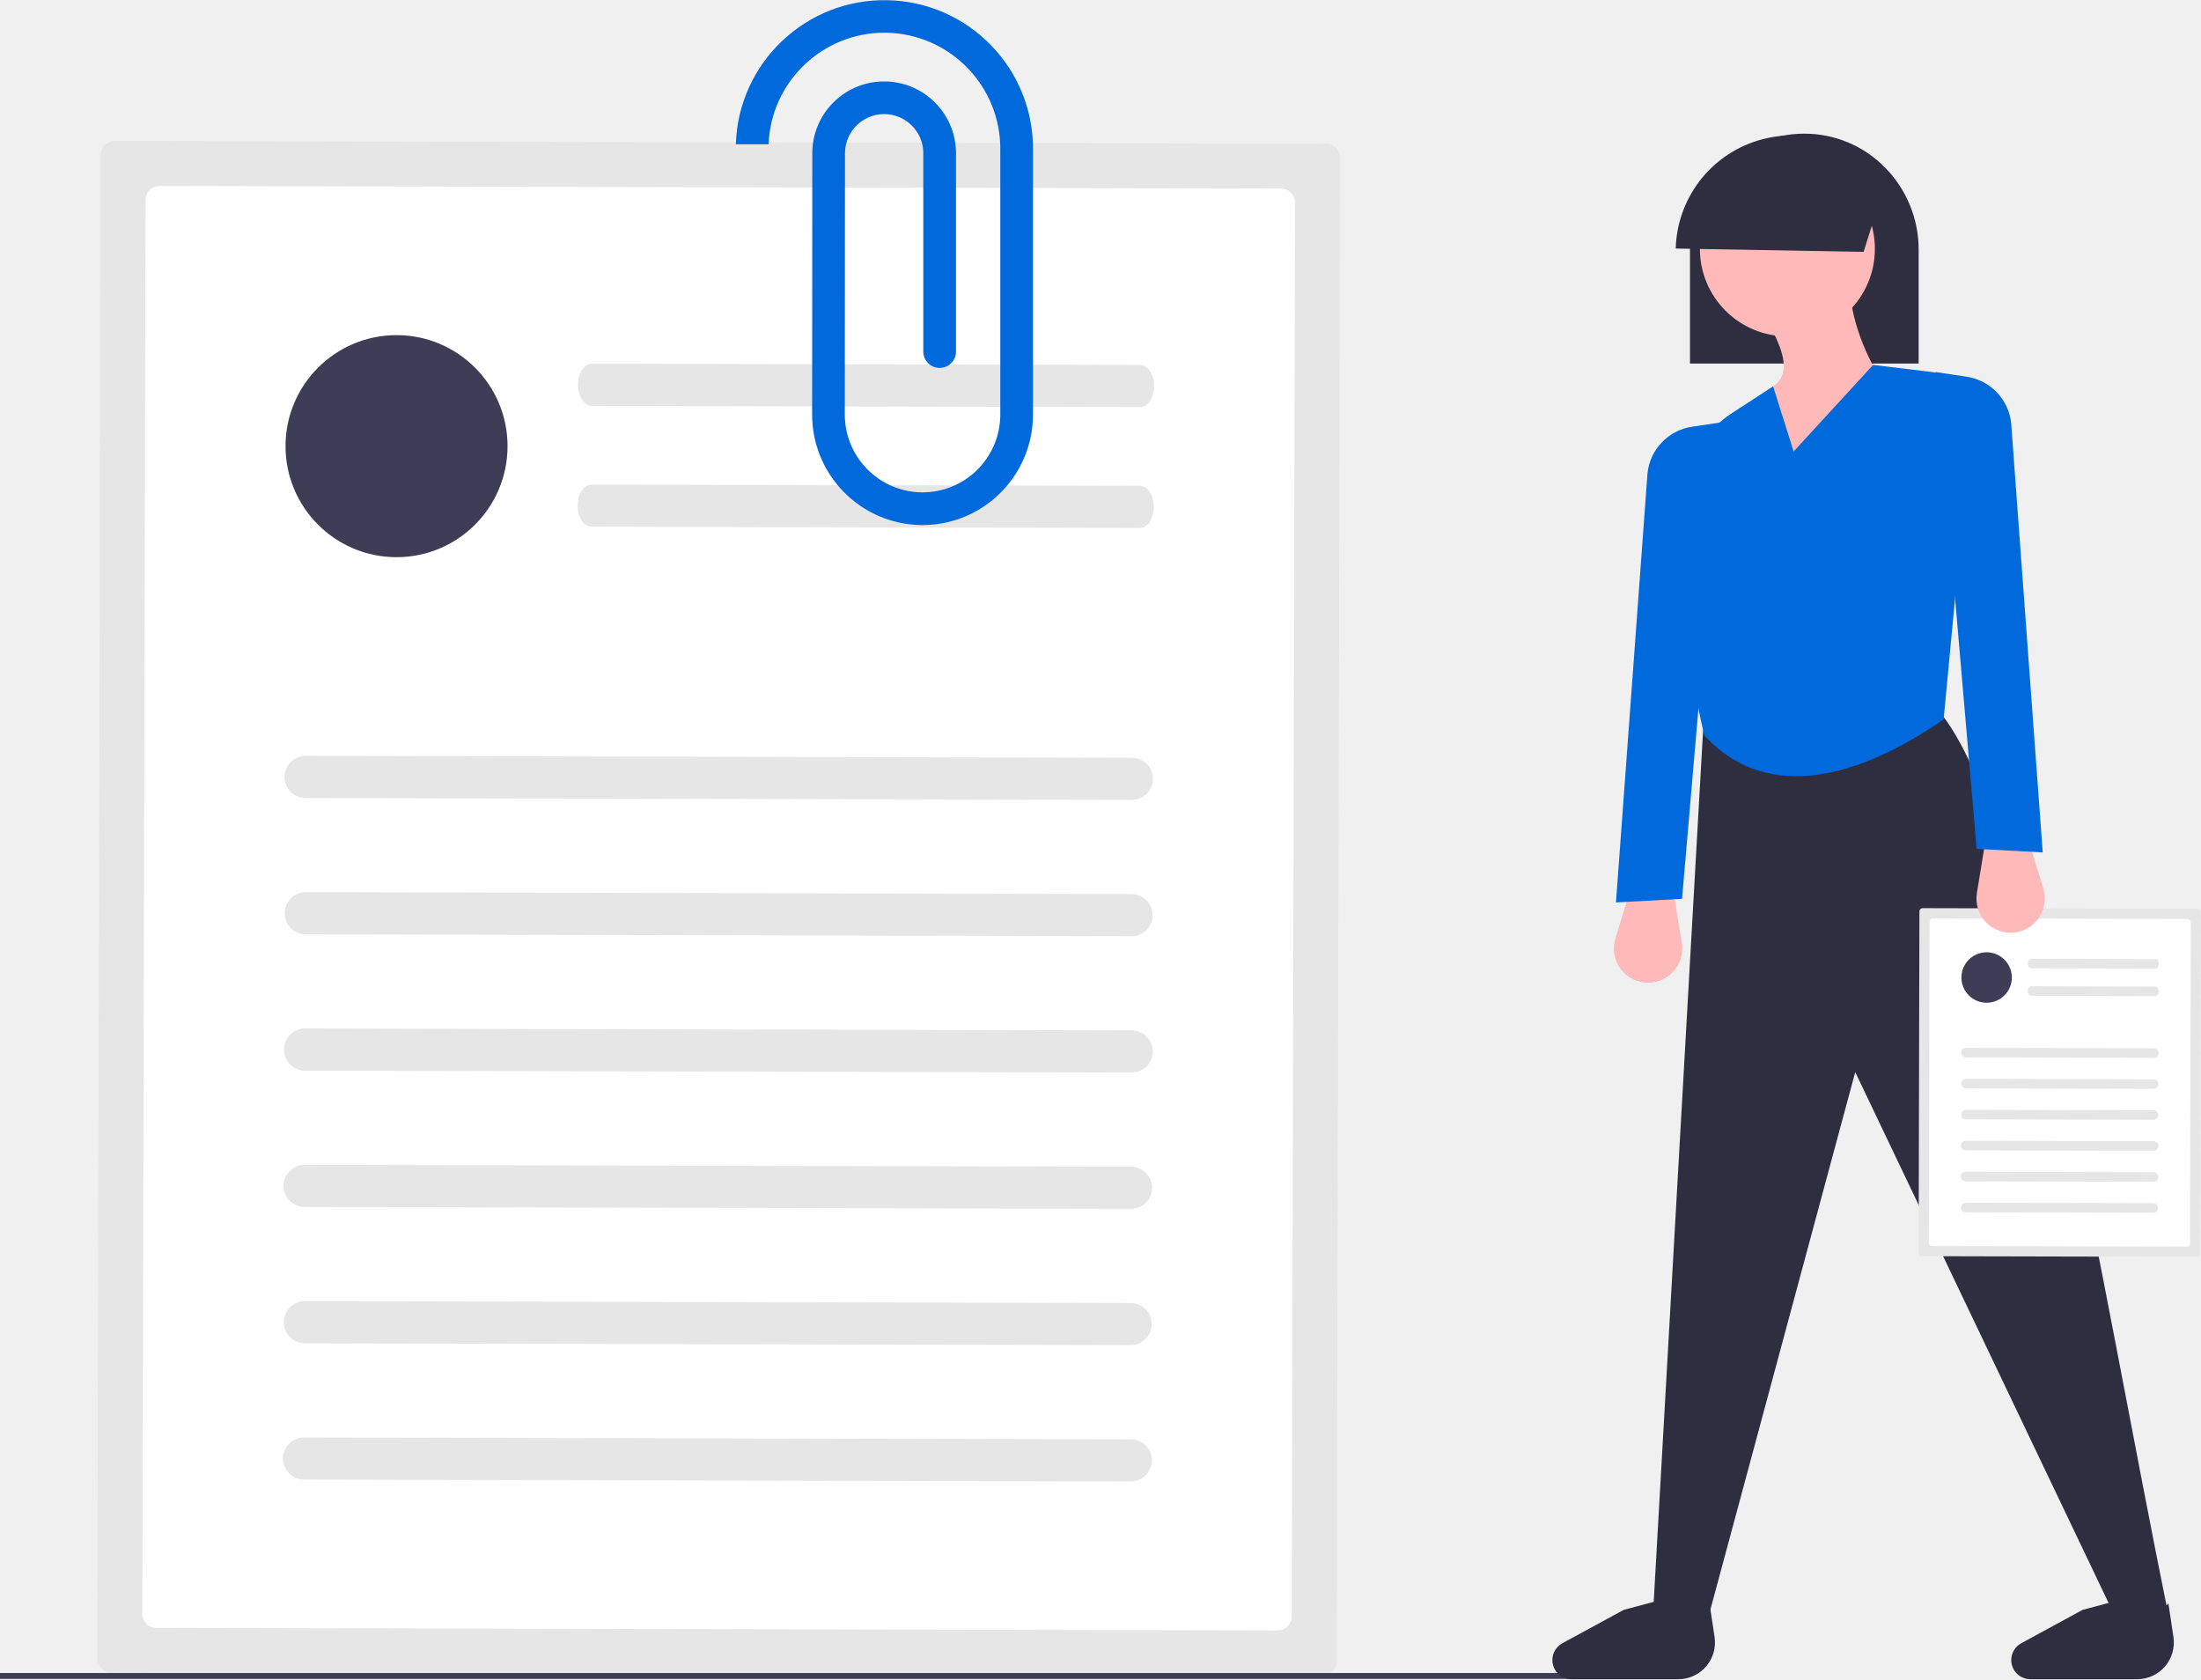
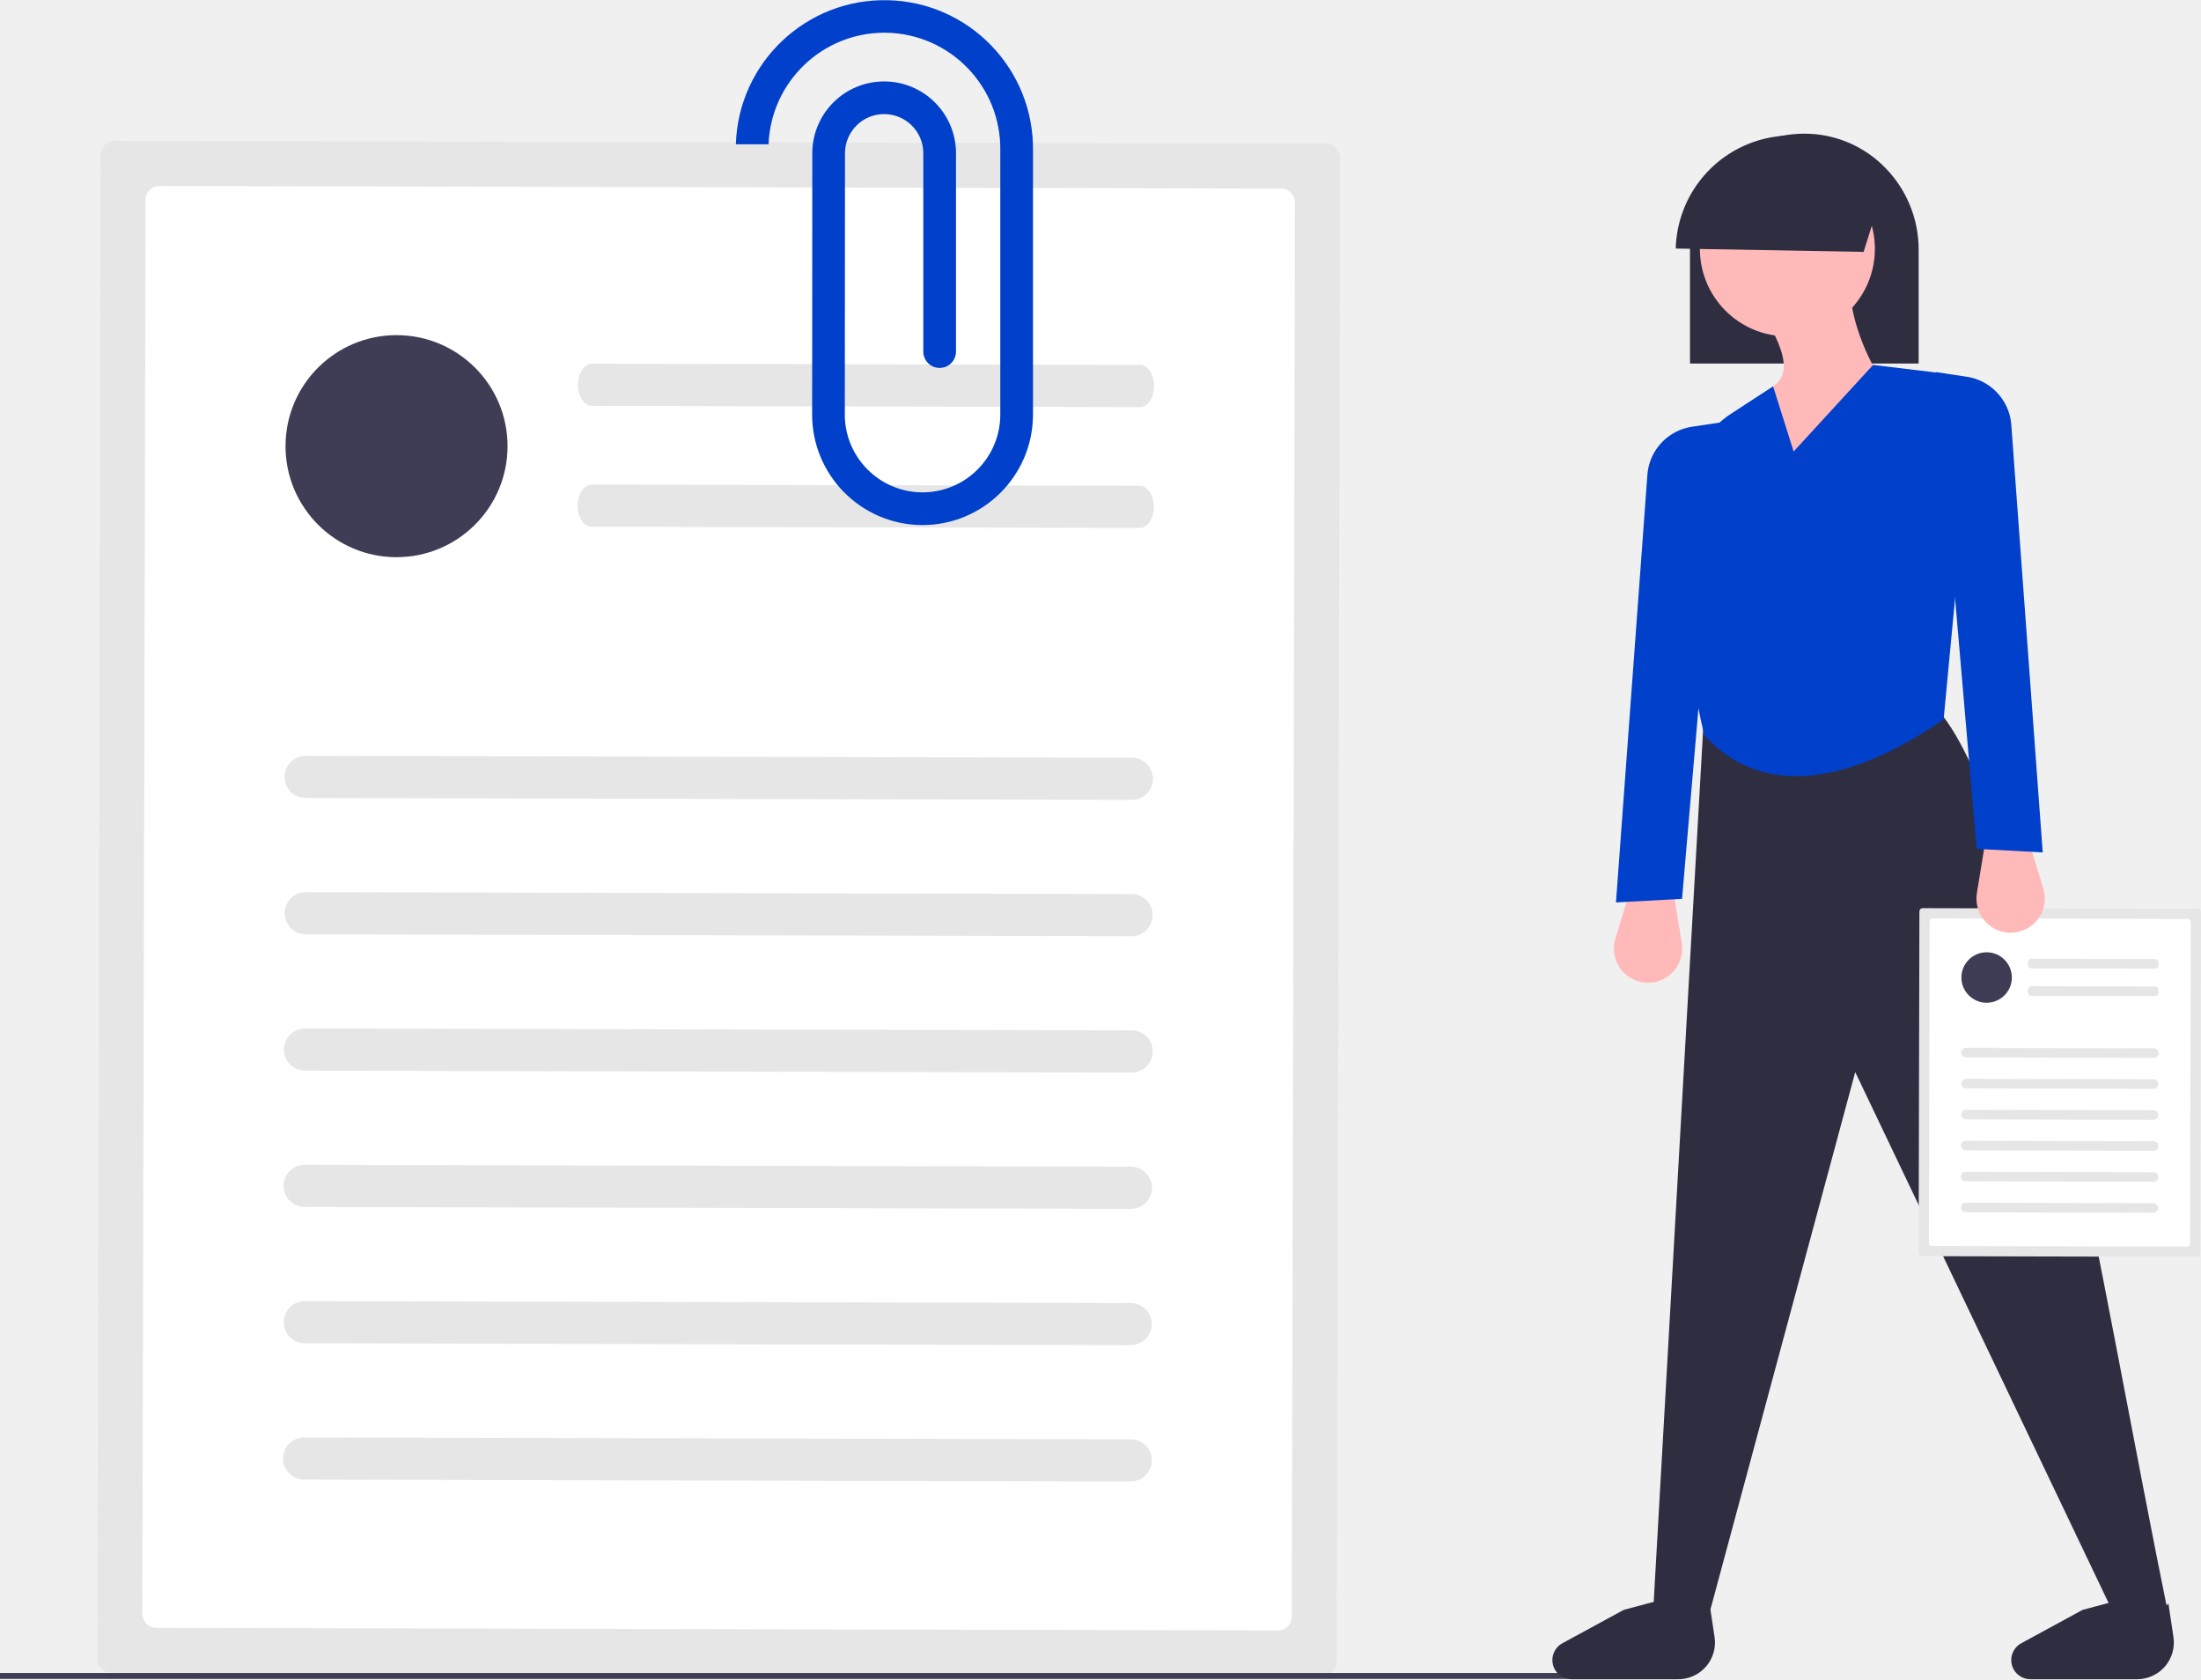
<svg xmlns="http://www.w3.org/2000/svg" id="becd4ed6-983c-4267-a9ef-ba1a19b5a08b" data-name="Layer 1" width="747.211" height="570.007" viewBox="0 0 747.211 570.007">
  <path d="M265.366,212.823a4.776,4.776,0,0,0-4.781,4.759l-1.175,510.439a4.776,4.776,0,0,0,4.759,4.781l411.213.946a4.776,4.776,0,0,0,4.781-4.759L681.338,218.551a4.776,4.776,0,0,0-4.759-4.781Z" transform="translate(-226.3946 -164.9967)" fill="#e6e6e6" />
  <path d="M280.596,228.124a4.776,4.776,0,0,0-4.781,4.759L274.71,712.791a4.776,4.776,0,0,0,4.759,4.781l380.682.876A4.776,4.776,0,0,0,664.933,713.689l1.104-479.908a4.776,4.776,0,0,0-4.759-4.781Z" transform="translate(-226.3946 -164.9967)" fill="#fff" />
  <path d="M610.71,436.519l-280.503-.645a7.156,7.156,0,1,1,.033-14.311l280.503.645a7.156,7.156,0,0,1-.033,14.311Z" transform="translate(-226.3946 -164.9967)" fill="#e6e6e6" />
  <path d="M613.426,303.19l-186.094-.428c-2.622-.006-4.74-3.215-4.731-7.167s2.142-7.151,4.764-7.145l186.094.428c2.622.006,4.74,3.215,4.731,7.167S616.048,303.196,613.426,303.19Z" transform="translate(-226.3946 -164.9967)" fill="#e6e6e6" />
  <path d="M613.331,344.216l-186.094-.428c-2.622-.006-4.74-3.215-4.731-7.167s2.142-7.151,4.764-7.145l186.094.428c2.622.006,4.74,3.215,4.731,7.167S615.953,344.222,613.331,344.216Z" transform="translate(-226.3946 -164.9967)" fill="#e6e6e6" />
  <path d="M610.604,482.792l-280.503-.645a7.156,7.156,0,0,1,.033-14.311l280.503.645a7.156,7.156,0,0,1-.033,14.311Z" transform="translate(-226.3946 -164.9967)" fill="#e6e6e6" />
  <path d="M610.497,529.065l-280.503-.645a7.156,7.156,0,1,1,.033-14.311l280.503.645a7.156,7.156,0,1,1-.033,14.311Z" transform="translate(-226.3946 -164.9967)" fill="#e6e6e6" />
  <path d="M610.391,575.339l-280.503-.645a7.156,7.156,0,1,1,.033-14.311l280.503.645a7.156,7.156,0,0,1-.033,14.311Z" transform="translate(-226.3946 -164.9967)" fill="#e6e6e6" />
  <path d="M610.284,621.612l-280.503-.645a7.156,7.156,0,0,1,.033-14.311l280.503.645a7.156,7.156,0,0,1-.033,14.311Z" transform="translate(-226.3946 -164.9967)" fill="#e6e6e6" />
  <path d="M610.178,667.886l-280.503-.645a7.156,7.156,0,1,1,.033-14.311l280.503.645a7.156,7.156,0,1,1-.033,14.311Z" transform="translate(-226.3946 -164.9967)" fill="#e6e6e6" />
  <circle cx="134.619" cy="151.447" r="37.687" fill="#3f3d56" />
  <path d="M418.807,436.077" transform="translate(-226.3946 -164.9967)" fill="#e6e6e6" />
-   <path d="M577.079,305.349,577.078,216.183a50.448,50.448,0,0,0-100.868-2.218h11.103a39.395,39.395,0,0,1,39.307-37.868c.192,0,.386.002.578.004a39.419,39.419,0,0,1,38.783,40.002V305.396c.002.228.002.455,0,.661a26.425,26.425,0,0,1-26.387,26.074q-.163,0-.325-.002a26.438,26.438,0,0,1-26.072-26.777l.061-88.566a13.296,13.296,0,0,1,26.586-.087V284.333a5.549,5.549,0,1,0,11.098,0l-.001-67.721a24.393,24.393,0,0,0-48.78.084L502.1,305.282a37.534,37.534,0,0,0,37.034,37.944c.155.002.307.003.462.003a37.544,37.544,0,0,0,37.483-37.058C577.081,305.882,577.081,305.592,577.079,305.349Z" transform="translate(-226.3946 -164.9967)" fill="#0069db" />
+   <path d="M577.079,305.349,577.078,216.183a50.448,50.448,0,0,0-100.868-2.218h11.103a39.395,39.395,0,0,1,39.307-37.868c.192,0,.386.002.578.004a39.419,39.419,0,0,1,38.783,40.002V305.396c.002.228.002.455,0,.661a26.425,26.425,0,0,1-26.387,26.074q-.163,0-.325-.002a26.438,26.438,0,0,1-26.072-26.777l.061-88.566a13.296,13.296,0,0,1,26.586-.087V284.333a5.549,5.549,0,1,0,11.098,0l-.001-67.721a24.393,24.393,0,0,0-48.78.084L502.1,305.282a37.534,37.534,0,0,0,37.034,37.944c.155.002.307.003.462.003a37.544,37.544,0,0,0,37.483-37.058C577.081,305.882,577.081,305.592,577.079,305.349Z" transform="translate(-226.3946 -164.9967)" fill="#0040ca" />
  <rect y="567.897" width="557.106" height="2" fill="#3f3d56" />
  <path d="M800.122,288.4h77.631V249.794a39.602,39.602,0,0,0-11.37-27.876,38.262,38.262,0,0,0-27.448-11.549c-21.215,0-38.258,16.865-38.801,38.394-.006.354-.012.689-.012,1.031Z" transform="translate(-226.3946 -164.9967)" fill="#2f2e41" />
  <path d="M784.451,498.493h0A11.605,11.605,0,0,0,797.343,485.104l-2.95-18.025H779.846l-5.052,16.502A11.605,11.605,0,0,0,784.451,498.493Z" transform="translate(-226.3946 -164.9967)" fill="#ffb9b9" />
  <path d="M962.604,713.485l-17.276,2.122-89.106-186.698L805.911,715.606l-18.185-5.455,16.973-299.445,80.014-4.243C915.069,442.402,938.913,597.221,962.604,713.485Z" transform="translate(-226.3946 -164.9967)" fill="#2f2e41" />
  <path d="M796.152,735.003H759.905a6.5,6.5,0,0,1-6.495-6.23h0a6.5,6.5,0,0,1,3.389-5.981l20.848-11.338,12.845-3.425c5.655,6.48,11.063,6.514,16.27,1.284l1.708,11.386A12.456,12.456,0,0,1,796.152,735.003Z" transform="translate(-226.3946 -164.9967)" fill="#2f2e41" />
  <path d="M951.936,735.003H915.689a6.5,6.5,0,0,1-6.495-6.23h0a6.5,6.5,0,0,1,3.389-5.981l20.848-11.338,12.845-3.425c5.655,6.48,11.063,6.514,16.27,1.284l1.708,11.386A12.456,12.456,0,0,1,951.936,735.003Z" transform="translate(-226.3946 -164.9967)" fill="#2f2e41" />
-   <path d="M774.996,471.322l22.428-1.212,13.942-161.846L800.814,309.847a17.857,17.857,0,0,0-15.114,15.828Z" transform="translate(-226.3946 -164.9967)" fill="#0069db" />
+   <path d="M774.996,471.322l22.428-1.212,13.942-161.846L800.814,309.847a17.857,17.857,0,0,0-15.114,15.828Z" transform="translate(-226.3946 -164.9967)" fill="#0040ca" />
  <circle cx="606.793" cy="84.47" r="29.702" fill="#ffb9b9" />
  <path d="M868.952,300.384c-22.476,65.622-42.238,70.206-60.616,43.644,1.619-19.794,8.189-35.83,20.003-47.887,6.861-4.703,2.811-13.639-2.425-23.034l28.49-9.699C855.215,275.38,860.458,287.739,868.952,300.384Z" transform="translate(-226.3946 -164.9967)" fill="#ffb9b9" />
-   <path d="M886.227,409.19c-32.543,22.467-61.816,26.62-81.226,5.455-6.787-28.098-8.188-57.555-4.894-86.667A31.098,31.098,0,0,1,814.06,305.439l14.279-9.298,6.971,22.125,26.974-29.399,20.379,2.46a15.044,15.044,0,0,1,13.151,16.58Z" transform="translate(-226.3946 -164.9967)" fill="#0069db" />
+   <path d="M886.227,409.19c-32.543,22.467-61.816,26.62-81.226,5.455-6.787-28.098-8.188-57.555-4.894-86.667A31.098,31.098,0,0,1,814.06,305.439l14.279-9.298,6.971,22.125,26.974-29.399,20.379,2.46a15.044,15.044,0,0,1,13.151,16.58Z" transform="translate(-226.3946 -164.9967)" fill="#0040ca" />
  <path d="M866.442,227.026l-7.377,23.471-63.781-1.134a39.427,39.427,0,0,1,71.158-22.337Z" transform="translate(-226.3946 -164.9967)" fill="#2f2e41" />
  <path d="M879.098,473.268a1.085,1.085,0,0,0-1.086,1.081L877.745,590.319a1.085,1.085,0,0,0,1.081,1.086l93.426.215a1.085,1.085,0,0,0,1.086-1.081l.267-115.97a1.085,1.085,0,0,0-1.081-1.086Z" transform="translate(-226.3946 -164.9967)" fill="#e6e6e6" />
  <path d="M882.558,476.744a1.085,1.085,0,0,0-1.086,1.081l-.251,109.033a1.085,1.085,0,0,0,1.081,1.086l86.489.199a1.085,1.085,0,0,0,1.086-1.081l.251-109.033a1.085,1.085,0,0,0-1.081-1.086Z" transform="translate(-226.3946 -164.9967)" fill="#fff" />
  <path d="M957.559,524.091,893.83,523.944a1.626,1.626,0,1,1,.007-3.251l63.729.147a1.626,1.626,0,1,1-.007,3.251Z" transform="translate(-226.3946 -164.9967)" fill="#e6e6e6" />
  <path d="M958.176,493.799l-42.28-.097c-.596-.001-1.077-.73-1.075-1.628s.487-1.625,1.082-1.623l42.28.097c.596.001,1.077.73,1.075,1.628S958.772,493.8,958.176,493.799Z" transform="translate(-226.3946 -164.9967)" fill="#e6e6e6" />
  <path d="M958.155,503.12l-42.28-.097c-.596-.001-1.077-.73-1.075-1.628s.487-1.625,1.082-1.623l42.28.097c.596.001,1.077.73,1.075,1.628S958.75,503.121,958.155,503.12Z" transform="translate(-226.3946 -164.9967)" fill="#e6e6e6" />
  <path d="M957.535,534.604l-63.729-.147a1.626,1.626,0,0,1,.007-3.251l63.729.147a1.626,1.626,0,0,1-.007,3.251Z" transform="translate(-226.3946 -164.9967)" fill="#e6e6e6" />
  <path d="M957.511,545.117l-63.729-.147a1.626,1.626,0,0,1,.007-3.251l63.729.147a1.626,1.626,0,0,1-.007,3.251Z" transform="translate(-226.3946 -164.9967)" fill="#e6e6e6" />
  <path d="M957.487,555.63l-63.729-.147a1.626,1.626,0,1,1,.007-3.251l63.729.147a1.626,1.626,0,1,1-.007,3.251Z" transform="translate(-226.3946 -164.9967)" fill="#e6e6e6" />
  <path d="M957.462,566.143l-63.729-.147a1.626,1.626,0,1,1,.007-3.251l63.729.147a1.626,1.626,0,1,1-.007,3.251Z" transform="translate(-226.3946 -164.9967)" fill="#e6e6e6" />
  <path d="M957.438,576.656l-63.729-.147a1.626,1.626,0,0,1,.007-3.251l63.729.147a1.626,1.626,0,0,1-.007,3.251Z" transform="translate(-226.3946 -164.9967)" fill="#e6e6e6" />
  <circle cx="674.434" cy="331.813" r="8.562" fill="#3f3d56" />
  <path d="M913.959,523.99" transform="translate(-226.3946 -164.9967)" fill="#e6e6e6" />
  <path d="M910.415,481.521h0a11.605,11.605,0,0,1-12.892-13.389l2.95-18.025H915.02l5.052,16.502A11.605,11.605,0,0,1,910.415,481.521Z" transform="translate(-226.3946 -164.9967)" fill="#ffb9b9" />
-   <path d="M919.869,454.35l-22.428-1.212L883.5,291.292l10.552,1.583a17.857,17.857,0,0,1,15.114,15.828Z" transform="translate(-226.3946 -164.9967)" fill="#0069db" />
+   <path d="M919.869,454.35l-22.428-1.212L883.5,291.292l10.552,1.583a17.857,17.857,0,0,1,15.114,15.828Z" transform="translate(-226.3946 -164.9967)" fill="#0040ca" />
</svg>
